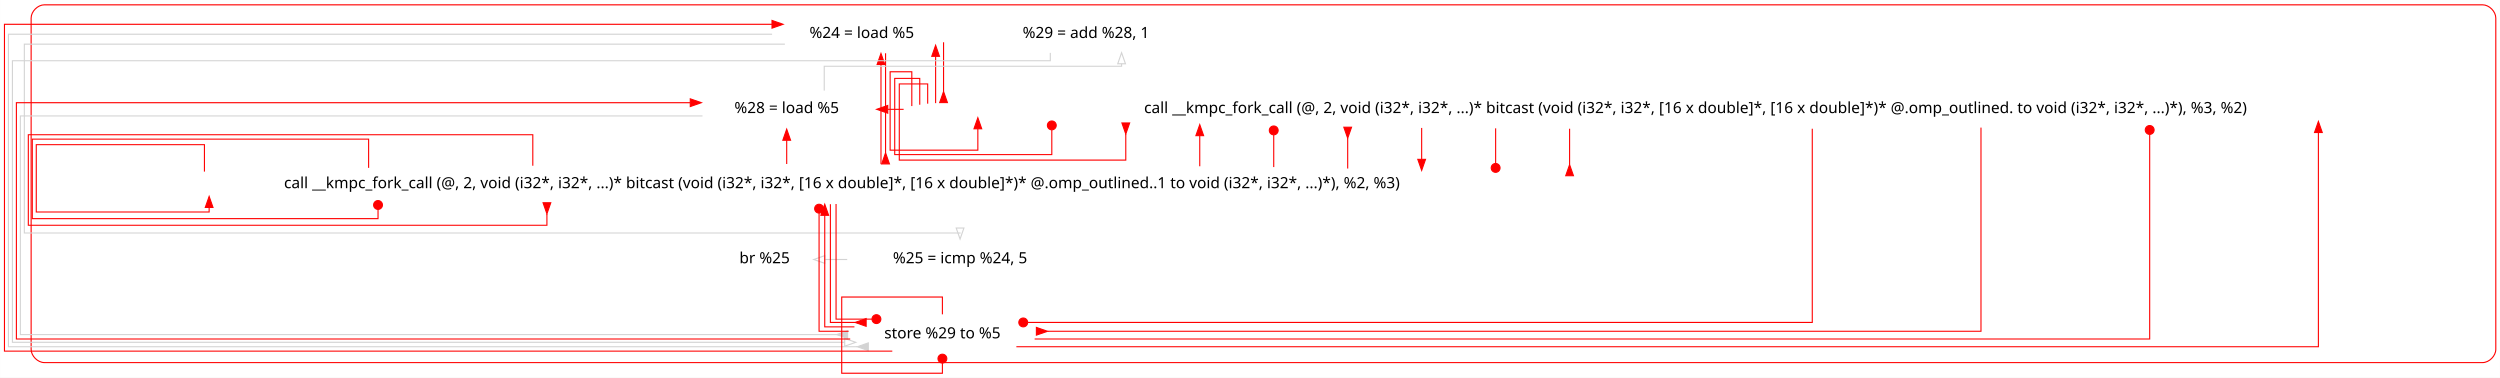
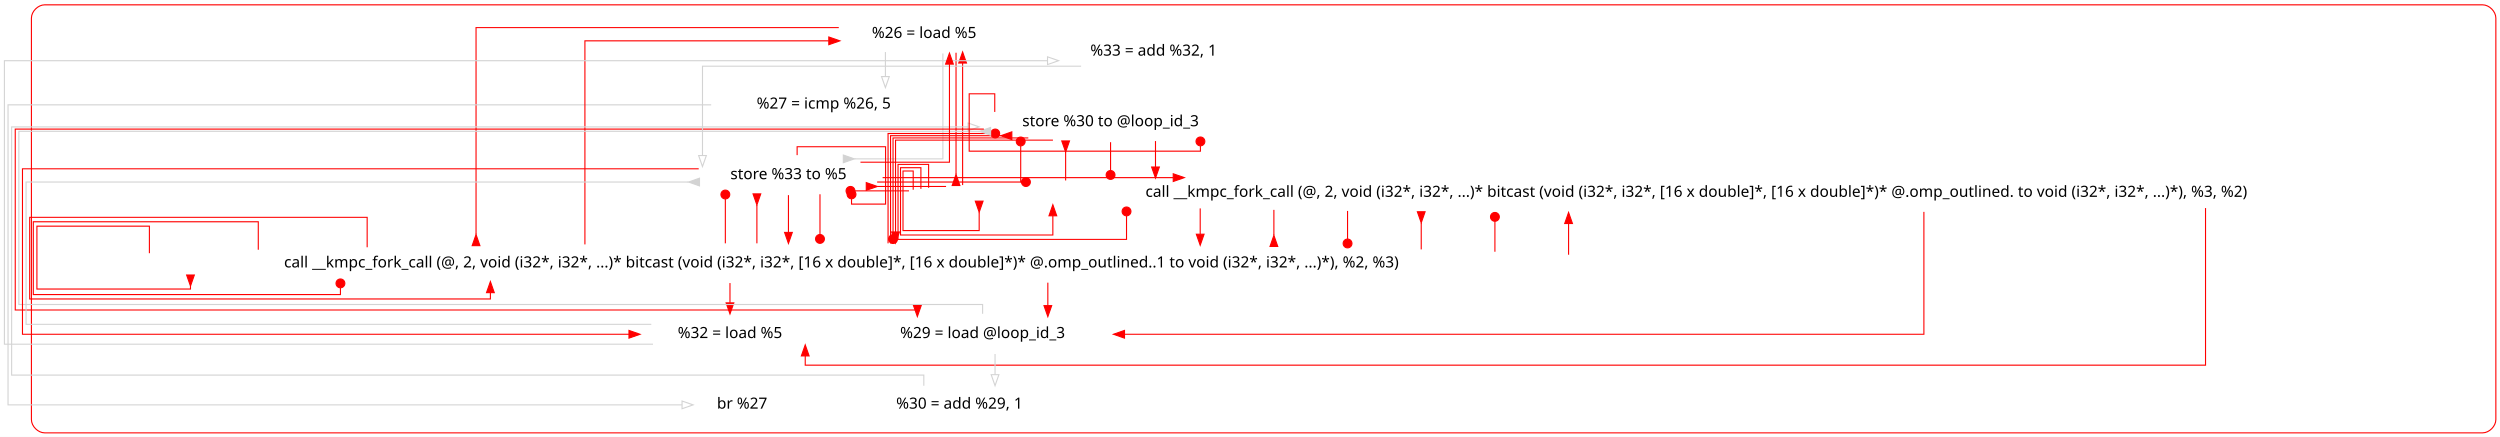
- <svg xmlns="http://www.w3.org/2000/svg" width="2264pt" height="342pt" viewBox="0.00 0.00 2263.91 342.00">
-   <g id="graph0" class="graph" transform="scale(1 1) rotate(0) translate(27.91 328)">
-     <polygon fill="white" stroke="transparent" points="-27.91,14 -27.91,-328 2236,-328 2236,14 -27.91,14" />
+ <svg xmlns="http://www.w3.org/2000/svg" width="2266pt" height="396pt" viewBox="0.00 0.00 2266.24 396.00">
+   <g id="graph0" class="graph" transform="scale(1 1) rotate(0) translate(28.24 392)">
+     <polygon fill="white" stroke="transparent" points="-28.24,4 -28.24,-392 2238,-392 2238,4 -28.24,4" />
    <g id="clust1" class="cluster">
-       <path fill="white" stroke="red" d="M12.24,0.36C12.24,0.36 2220.24,0.36 2220.24,0.36 2226.24,0.36 2232.24,-5.64 2232.24,-11.64 2232.24,-11.64 2232.24,-311.64 2232.24,-311.64 2232.24,-317.64 2226.24,-323.64 2220.24,-323.64 2220.24,-323.64 12.24,-323.64 12.24,-323.64 6.24,-323.64 0.24,-317.64 0.24,-311.64 0.24,-311.64 0.24,-11.64 0.24,-11.64 0.24,-5.64 6.24,0.36 12.24,0.36" />
+       <path fill="white" stroke="red" d="M12.24,0.36C12.24,0.36 2222.24,0.36 2222.24,0.36 2228.24,0.36 2234.24,-5.64 2234.24,-11.64 2234.24,-11.64 2234.24,-375.64 2234.24,-375.64 2234.24,-381.64 2228.24,-387.64 2222.24,-387.64 2222.24,-387.64 12.24,-387.64 12.24,-387.64 6.24,-387.64 0.24,-381.64 0.24,-375.64 0.24,-375.64 0.24,-11.64 0.24,-11.64 0.24,-5.64 6.24,0.36 12.24,0.36" />
    </g>
    <g id="node1" class="node">
-       <ellipse fill="none" stroke="transparent" cx="752.48" cy="-297.28" rx="81.49" ry="18" />
-       <text text-anchor="middle" x="752.48" y="-293.58" font-family="Verdana" font-size="14.00">%24 = load %5</text>
+       <ellipse fill="none" stroke="transparent" cx="809.48" cy="-361.28" rx="81.49" ry="18" />
+       <text text-anchor="middle" x="809.48" y="-357.58" font-family="Verdana" font-size="14.00">%26 = load %5</text>
    </g>
    <g id="node2" class="node">
-       <ellipse fill="none" stroke="transparent" cx="841.48" cy="-93.28" rx="102.08" ry="18" />
-       <text text-anchor="middle" x="841.48" y="-89.58" font-family="Verdana" font-size="14.00">%25 = icmp %24, 5</text>
+       <ellipse fill="none" stroke="transparent" cx="718.48" cy="-297.28" rx="102.08" ry="18" />
+       <text text-anchor="middle" x="718.48" y="-293.58" font-family="Verdana" font-size="14.00">%27 = icmp %26, 5</text>
+     </g>
+     <g id="edge36" class="edge">
+       <path fill="none" stroke="lightgrey" d="M774.38,-344.8C774.38,-344.8 774.38,-322.61 774.38,-322.61" />
+       <polygon fill="none" stroke="lightgrey" points="777.88,-322.61 774.38,-312.61 770.88,-322.61 777.88,-322.61" />
+     </g>
+     <g id="node4" class="node">
+       <ellipse fill="none" stroke="transparent" cx="1509.48" cy="-217.28" rx="716.77" ry="18" />
+       <text text-anchor="middle" x="1509.48" y="-213.58" font-family="Verdana" font-size="14.00">call __kmpc_fork_call (@, 2, void (i32*, i32*, ...)* bitcast (void (i32*, i32*, [16 x double]*, [16 x double]*)* @.omp_outlined. to void (i32*, i32*, ...)*), %3, %2)</text>
+     </g>
+     <g id="edge35" class="edge">
+       <path fill="none" stroke="red" d="M838.4,-344.2C838.4,-344.2 838.4,-233.83 838.4,-233.83" />
+       <polygon fill="red" stroke="red" points="841.9,-223.83 838.4,-233.83 834.9,-223.83 841.9,-223.83" />
+     </g>
+     <g id="node5" class="node">
+       <ellipse fill="none" stroke="transparent" cx="734.48" cy="-153.28" rx="725.97" ry="18" />
+       <text text-anchor="middle" x="734.48" y="-149.58" font-family="Verdana" font-size="14.00">call __kmpc_fork_call (@, 2, void (i32*, i32*, ...)* bitcast (void (i32*, i32*, [16 x double]*, [16 x double]*)* @.omp_outlined..1 to void (i32*, i32*, ...)*), %2, %3)</text>
+     </g>
+     <g id="edge34" class="edge">
+       <path fill="none" stroke="red" d="M732.12,-367C614.27,-367 403.29,-367 403.29,-367 403.29,-367 403.29,-179.35 403.29,-179.35" />
+       <polygon fill="red" stroke="red" points="406.79,-169.35 403.29,-179.35 399.79,-169.35 406.79,-169.35" />
+     </g>
+     <g id="node11" class="node">
+       <ellipse fill="none" stroke="transparent" cx="686.48" cy="-233.28" rx="85.59" ry="18" />
+       <text text-anchor="middle" x="686.48" y="-229.58" font-family="Verdana" font-size="14.00">store %33 to %5</text>
+     </g>
+     <g id="edge33" class="edge">
+       <path fill="none" stroke="lightgrey" d="M826.48,-343.58C826.48,-311.72 826.48,-248 826.48,-248 826.48,-248 746.23,-248 746.23,-248" />
+       <polygon fill="lightgrey" stroke="lightgrey" points="736.23,-244.5 746.23,-248 736.23,-251.5 736.23,-244.5" />
+     </g>
+     <g id="node3" class="node">
+       <ellipse fill="none" stroke="transparent" cx="644.48" cy="-25.28" rx="44.39" ry="18" />
+       <text text-anchor="middle" x="644.48" y="-21.58" font-family="Verdana" font-size="14.00">br %27</text>
+     </g>
+     <g id="edge37" class="edge">
+       <path fill="none" stroke="lightgrey" d="M616.44,-297C413.59,-297 -20.96,-297 -20.96,-297 -20.96,-297 -20.96,-25 -20.96,-25 -20.96,-25 590.04,-25 590.04,-25" />
+       <polygon fill="none" stroke="lightgrey" points="590.04,-28.5 600.04,-25 590.04,-21.5 590.04,-28.5" />
    </g>
    <g id="edge4" class="edge">
-       <path fill="none" stroke="lightgrey" d="M682.83,-288C495.35,-288 -5.91,-288 -5.91,-288 -5.91,-288 -5.91,-117 -5.91,-117 -5.91,-117 841.48,-117 841.48,-117 841.48,-117 841.48,-116.45 841.48,-116.45" />
-       <polygon fill="none" stroke="lightgrey" points="844.98,-121.5 841.48,-111.5 837.98,-121.5 844.98,-121.5" />
-     </g>
-     <g id="node4" class="node">
-       <ellipse fill="none" stroke="transparent" cx="1507.48" cy="-229.28" rx="716.77" ry="18" />
-       <text text-anchor="middle" x="1507.48" y="-225.58" font-family="Verdana" font-size="14.00">call __kmpc_fork_call (@, 2, void (i32*, i32*, ...)* bitcast (void (i32*, i32*, [16 x double]*, [16 x double]*)* @.omp_outlined. to void (i32*, i32*, ...)*), %3, %2)</text>
+       <path fill="none" stroke="red" d="M844.36,-224.23C844.36,-224.23 844.36,-334.89 844.36,-334.89" />
+       <polygon fill="red" stroke="red" points="840.86,-334.89 844.36,-344.89 847.86,-334.89 840.86,-334.89" />
+     </g>
+     <g id="edge1" class="edge">
+       <path fill="none" stroke="red" d="M813.54,-221.76C813.54,-229.13 813.54,-243 813.54,-243 813.54,-243 785.82,-243 785.82,-243 785.82,-243 785.82,-175 785.82,-175 785.82,-175 992.95,-175 992.95,-175 992.95,-175 992.95,-196.37 992.95,-196.37" />
+       <ellipse fill="red" stroke="red" cx="992.95" cy="-200.37" rx="4" ry="4" />
+     </g>
+     <g id="edge2" class="edge">
+       <path fill="none" stroke="red" d="M806.55,-220.83C806.55,-227.22 806.55,-240 806.55,-240 806.55,-240 788.07,-240 788.07,-240 788.07,-240 788.07,-179 788.07,-179 788.07,-179 926.16,-179 926.16,-179 926.16,-179 926.16,-196.41 926.16,-196.41" />
+       <polygon fill="red" stroke="red" points="922.66,-196.41 926.16,-206.41 929.66,-196.41 922.66,-196.41" />
+     </g>
+     <g id="edge26" class="edge">
+       <path fill="none" stroke="red" d="M799.57,-220.02C799.57,-225.44 799.57,-237 799.57,-237 799.57,-237 790.33,-237 790.33,-237 790.33,-237 790.33,-183 790.33,-183 790.33,-183 859.38,-183 859.38,-183 859.38,-183 859.38,-199.67 859.38,-199.67" />
+       <polygon fill="red" stroke="red" points="855.88,-209.67 859.38,-199.67 862.88,-209.67 855.88,-209.67" />
    </g>
    <g id="edge3" class="edge">
-       <path fill="none" stroke="red" d="M826.53,-289.74C826.53,-289.74 826.53,-245.08 826.53,-245.08" />
-       <polygon fill="red" stroke="red" points="830.03,-235.08 826.53,-245.08 823.03,-235.08 830.03,-235.08" />
-     </g>
-     <g id="node5" class="node">
-       <ellipse fill="none" stroke="transparent" cx="734.48" cy="-161.28" rx="725.97" ry="18" />
-       <text text-anchor="middle" x="734.48" y="-157.58" font-family="Verdana" font-size="14.00">call __kmpc_fork_call (@, 2, void (i32*, i32*, ...)* bitcast (void (i32*, i32*, [16 x double]*, [16 x double]*)* @.omp_outlined..1 to void (i32*, i32*, ...)*), %2, %3)</text>
-     </g>
-     <g id="edge2" class="edge">
-       <path fill="none" stroke="red" d="M774.01,-279.78C774.01,-279.78 774.01,-189.58 774.01,-189.58" />
-       <polygon fill="red" stroke="red" points="777.51,-179.58 774.01,-189.58 770.51,-179.58 777.51,-179.58" />
+       <path fill="none" stroke="red" d="M1059.74,-203.08C1059.74,-203.08 1059.74,-179.71 1059.74,-179.71" />
+       <polygon fill="red" stroke="red" points="1063.24,-179.71 1059.74,-169.71 1056.24,-179.71 1063.24,-179.71" />
+     </g>
+     <g id="edge24" class="edge">
+       <path fill="none" stroke="red" d="M1126.53,-201.79C1126.53,-201.79 1126.53,-178.63 1126.53,-178.63" />
+       <polygon fill="red" stroke="red" points="1130.03,-168.63 1126.53,-178.63 1123.03,-168.63 1130.03,-168.63" />
+     </g>
+     <g id="edge25" class="edge">
+       <path fill="none" stroke="red" d="M1193.31,-200.8C1193.31,-200.8 1193.31,-175.32 1193.31,-175.32" />
+       <ellipse fill="red" stroke="red" cx="1193.31" cy="-171.32" rx="4" ry="4" />
+     </g>
+     <g id="node6" class="node">
+       <ellipse fill="none" stroke="transparent" cx="862.48" cy="-89.28" rx="118.08" ry="18" />
+       <text text-anchor="middle" x="862.48" y="-85.58" font-family="Verdana" font-size="14.00">%29 = load @loop_id_3</text>
+     </g>
+     <g id="edge32" class="edge">
+       <path fill="none" stroke="red" d="M1715.76,-199.98C1715.76,-164.97 1715.76,-89 1715.76,-89 1715.76,-89 991.12,-89 991.12,-89" />
+       <polygon fill="red" stroke="red" points="991.12,-85.5 981.12,-89 991.12,-92.5 991.12,-85.5" />
    </g>
    <g id="node8" class="node">
-       <ellipse fill="none" stroke="transparent" cx="825.48" cy="-25.28" rx="85.59" ry="18" />
-       <text text-anchor="middle" x="825.48" y="-21.58" font-family="Verdana" font-size="14.00">store %29 to %5</text>
-     </g>
-     <g id="edge1" class="edge">
-       <path fill="none" stroke="lightgrey" d="M671.24,-297C472.83,-297 -20.31,-297 -20.31,-297 -20.31,-297 -20.31,-14 -20.31,-14 -20.31,-14 748.4,-14 748.4,-14" />
-       <polygon fill="lightgrey" stroke="lightgrey" points="758.4,-17.5 748.4,-14 758.4,-10.5 758.4,-17.5" />
-     </g>
-     <g id="node3" class="node">
-       <ellipse fill="none" stroke="transparent" cx="664.48" cy="-93.28" rx="44.39" ry="18" />
-       <text text-anchor="middle" x="664.48" y="-89.58" font-family="Verdana" font-size="14.00">br %25</text>
+       <ellipse fill="none" stroke="transparent" cx="978.48" cy="-281.28" rx="122.38" ry="18" />
+       <text text-anchor="middle" x="978.48" y="-277.58" font-family="Verdana" font-size="14.00">store %30 to @loop_id_3</text>
+     </g>
+     <g id="edge30" class="edge">
+       <path fill="none" stroke="red" d="M897.02,-226.73C897.02,-226.73 897.02,-259.78 897.02,-259.78" />
+       <ellipse fill="red" stroke="red" cx="897.02" cy="-263.78" rx="4" ry="4" />
+     </g>
+     <g id="edge31" class="edge">
+       <path fill="none" stroke="red" d="M937.75,-228.43C937.75,-228.43 937.75,-254.25 937.75,-254.25" />
+       <polygon fill="red" stroke="red" points="934.25,-264.25 937.75,-254.25 941.25,-264.25 934.25,-264.25" />
+     </g>
+     <g id="node9" class="node">
+       <ellipse fill="none" stroke="transparent" cx="633.48" cy="-89.28" rx="81.49" ry="18" />
+       <text text-anchor="middle" x="633.48" y="-85.58" font-family="Verdana" font-size="14.00">%32 = load %5</text>
+     </g>
+     <g id="edge29" class="edge">
+       <path fill="none" stroke="red" d="M1971.06,-203.41C1971.06,-165.16 1971.06,-61 1971.06,-61 1971.06,-61 701.7,-61 701.7,-61 701.7,-61 701.7,-69.39 701.7,-69.39" />
+       <polygon fill="red" stroke="red" points="698.2,-69.39 701.7,-79.39 705.2,-69.39 698.2,-69.39" />
+     </g>
+     <g id="edge27" class="edge">
+       <path fill="none" stroke="red" d="M795.76,-219C795.76,-219 746.72,-219 746.72,-219" />
+       <ellipse fill="red" stroke="red" cx="742.72" cy="-219" rx="4" ry="4" />
+     </g>
+     <g id="edge28" class="edge">
+       <path fill="none" stroke="red" d="M829.36,-223C829.36,-223 767.03,-223 767.03,-223" />
+       <polygon fill="red" stroke="red" points="757.03,-219.5 767.03,-223 757.03,-226.5 757.03,-219.5" />
+     </g>
+     <g id="edge17" class="edge">
+       <path fill="none" stroke="red" d="M501.98,-170.48C501.98,-219.26 501.98,-355 501.98,-355 501.98,-355 723.07,-355 723.07,-355" />
+       <polygon fill="red" stroke="red" points="723.07,-358.5 733.07,-355 723.07,-351.5 723.07,-358.5" />
+     </g>
+     <g id="edge13" class="edge">
+       <path fill="none" stroke="red" d="M1260.1,-165.93C1260.1,-165.93 1260.1,-190.06 1260.1,-190.06" />
+       <polygon fill="red" stroke="red" points="1256.6,-200.06 1260.1,-190.06 1263.6,-200.06 1256.6,-200.06" />
+     </g>
+     <g id="edge14" class="edge">
+       <path fill="none" stroke="red" d="M1326.89,-163.85C1326.89,-163.85 1326.89,-191.43 1326.89,-191.43" />
+       <ellipse fill="red" stroke="red" cx="1326.89" cy="-195.43" rx="4" ry="4" />
+     </g>
+     <g id="edge15" class="edge">
+       <path fill="none" stroke="red" d="M1393.67,-161.13C1393.67,-161.13 1393.67,-189.43 1393.67,-189.43" />
+       <polygon fill="red" stroke="red" points="1390.17,-189.43 1393.67,-199.43 1397.17,-189.43 1390.17,-189.43" />
+     </g>
+     <g id="edge11" class="edge">
+       <path fill="none" stroke="red" d="M107.19,-162.5C107.19,-172.48 107.19,-187 107.19,-187 107.19,-187 5.22,-187 5.22,-187 5.22,-187 5.22,-130 5.22,-130 5.22,-130 144.43,-130 144.43,-130 144.43,-130 144.43,-132.73 144.43,-132.73" />
+       <polygon fill="red" stroke="red" points="140.93,-142.73 144.43,-132.73 147.93,-142.73 140.93,-142.73" />
+     </g>
+     <g id="edge12" class="edge">
+       <path fill="none" stroke="red" d="M205.89,-165.63C205.89,-176.63 205.89,-191 205.89,-191 205.89,-191 1.95,-191 1.95,-191 1.95,-191 1.95,-125 1.95,-125 1.95,-125 280.36,-125 280.36,-125 280.36,-125 280.36,-131.14 280.36,-131.14" />
+       <ellipse fill="red" stroke="red" cx="280.36" cy="-135.14" rx="4" ry="4" />
+     </g>
+     <g id="edge16" class="edge">
+       <path fill="none" stroke="red" d="M304.59,-167.87C304.59,-179.9 304.59,-195 304.59,-195 304.59,-195 -1.33,-195 -1.33,-195 -1.33,-195 -1.33,-121 -1.33,-121 -1.33,-121 416.3,-121 416.3,-121 416.3,-121 416.3,-126.76 416.3,-126.76" />
+       <polygon fill="red" stroke="red" points="412.8,-126.76 416.3,-136.76 419.8,-126.76 412.8,-126.76" />
+     </g>
+     <g id="edge10" class="edge">
+       <path fill="none" stroke="red" d="M921.62,-135.79C921.62,-135.79 921.62,-115 921.62,-115" />
+       <polygon fill="red" stroke="red" points="925.12,-115 921.62,-105 918.12,-115 925.12,-115" />
+     </g>
+     <g id="edge8" class="edge">
+       <path fill="none" stroke="red" d="M776.78,-171.42C776.78,-204.44 776.78,-271 776.78,-271 776.78,-271 869.93,-271 869.93,-271" />
+       <ellipse fill="red" stroke="red" cx="873.93" cy="-271" rx="4" ry="4" />
+     </g>
+     <g id="edge9" class="edge">
+       <path fill="none" stroke="red" d="M779.04,-171.36C779.04,-203.91 779.04,-269 779.04,-269 779.04,-269 878.97,-269 878.97,-269" />
+       <polygon fill="red" stroke="red" points="888.97,-272.5 878.97,-269 888.97,-265.5 888.97,-272.5" />
+     </g>
+     <g id="edge7" class="edge">
+       <path fill="none" stroke="red" d="M633.48,-135.45C633.48,-135.45 633.48,-117.46 633.48,-117.46" />
+       <polygon fill="red" stroke="red" points="636.98,-117.46 633.48,-107.46 629.98,-117.46 636.98,-117.46" />
    </g>
    <g id="edge5" class="edge">
-       <path fill="none" stroke="lightgrey" d="M739.28,-93C739.28,-93 718.98,-93 718.98,-93" />
-       <polygon fill="none" stroke="lightgrey" points="718.98,-89.5 708.98,-93 718.98,-96.5 718.98,-89.5" />
-     </g>
-     <g id="edge15" class="edge">
-       <path fill="none" stroke="red" d="M819.34,-234.62C819.34,-234.62 819.34,-276.97 819.34,-276.97" />
-       <polygon fill="red" stroke="red" points="815.84,-276.97 819.34,-286.97 822.84,-276.97 815.84,-276.97" />
-     </g>
-     <g id="edge11" class="edge">
-       <path fill="none" stroke="red" d="M812.15,-234.1C812.15,-240.77 812.15,-252 812.15,-252 812.15,-252 786.44,-252 786.44,-252 786.44,-252 786.44,-183 786.44,-183 786.44,-183 991.55,-183 991.55,-183 991.55,-183 991.55,-206.64 991.55,-206.64" />
-       <polygon fill="red" stroke="red" points="988.05,-216.64 991.55,-206.64 995.05,-216.64 988.05,-216.64" />
-     </g>
-     <g id="edge12" class="edge">
-       <path fill="none" stroke="red" d="M804.97,-233.14C804.97,-240.75 804.97,-257 804.97,-257 804.97,-257 782.3,-257 782.3,-257 782.3,-257 782.3,-188 782.3,-188 782.3,-188 924.56,-188 924.56,-188 924.56,-188 924.56,-210.44 924.56,-210.44" />
-       <ellipse fill="red" stroke="red" cx="924.56" cy="-214.44" rx="4" ry="4" />
-     </g>
-     <g id="edge13" class="edge">
-       <path fill="none" stroke="red" d="M797.78,-231.93C797.78,-239.88 797.78,-263 797.78,-263 797.78,-263 778.15,-263 778.15,-263 778.15,-263 778.15,-192 778.15,-192 778.15,-192 857.58,-192 857.58,-192 857.58,-192 857.58,-211.38 857.58,-211.38" />
-       <polygon fill="red" stroke="red" points="854.08,-211.38 857.58,-221.38 861.08,-211.38 854.08,-211.38" />
-     </g>
-     <g id="edge9" class="edge">
-       <path fill="none" stroke="red" d="M1393.47,-211.42C1393.47,-211.42 1393.47,-178.85 1393.47,-178.85" />
-       <polygon fill="red" stroke="red" points="1396.97,-168.85 1393.47,-178.85 1389.97,-168.85 1396.97,-168.85" />
-     </g>
-     <g id="edge10" class="edge">
-       <path fill="none" stroke="red" d="M1326.49,-211.77C1326.49,-211.77 1326.49,-179.94 1326.49,-179.94" />
-       <ellipse fill="red" stroke="red" cx="1326.49" cy="-175.94" rx="4" ry="4" />
-     </g>
-     <g id="edge14" class="edge">
-       <path fill="none" stroke="red" d="M1259.5,-212.12C1259.5,-212.12 1259.5,-183.71 1259.5,-183.71" />
-       <polygon fill="red" stroke="red" points="1263,-183.71 1259.5,-173.71 1256,-183.71 1263,-183.71" />
-     </g>
-     <g id="node6" class="node">
-       <ellipse fill="none" stroke="transparent" cx="684.48" cy="-229.28" rx="81.49" ry="18" />
-       <text text-anchor="middle" x="684.48" y="-225.58" font-family="Verdana" font-size="14.00">%28 = load %5</text>
-     </g>
-     <g id="edge8" class="edge">
-       <path fill="none" stroke="red" d="M790.38,-229C790.38,-229 775.98,-229 775.98,-229" />
-       <polygon fill="red" stroke="red" points="775.98,-225.5 765.98,-229 775.98,-232.5 775.98,-225.5" />
+       <path fill="none" stroke="red" d="M629.28,-171.44C629.28,-171.44 629.28,-211.69 629.28,-211.69" />
+       <ellipse fill="red" stroke="red" cx="629.28" cy="-215.69" rx="4" ry="4" />
    </g>
    <g id="edge6" class="edge">
-       <path fill="none" stroke="red" d="M1613.24,-211.44C1613.24,-163.6 1613.24,-36 1613.24,-36 1613.24,-36 902.69,-36 902.69,-36" />
-       <ellipse fill="red" stroke="red" cx="898.69" cy="-36" rx="4" ry="4" />
-     </g>
-     <g id="edge7" class="edge">
-       <path fill="none" stroke="red" d="M1766.02,-212.47C1766.02,-164.09 1766.02,-28 1766.02,-28 1766.02,-28 920.6,-28 920.6,-28" />
-       <polygon fill="red" stroke="red" points="910.6,-24.5 920.6,-28 910.6,-31.5 910.6,-24.5" />
-     </g>
-     <g id="edge25" class="edge">
-       <path fill="none" stroke="red" d="M769.86,-179.34C769.86,-179.34 769.86,-269.58 769.86,-269.58" />
-       <polygon fill="red" stroke="red" points="766.36,-269.58 769.86,-279.58 773.36,-269.58 766.36,-269.58" />
+       <path fill="none" stroke="red" d="M657.88,-171.44C657.88,-171.44 657.88,-206.29 657.88,-206.29" />
+       <polygon fill="red" stroke="red" points="654.38,-216.29 657.88,-206.29 661.38,-216.29 654.38,-216.29" />
+     </g>
+     <g id="node7" class="node">
+       <ellipse fill="none" stroke="transparent" cx="841.48" cy="-25.28" rx="96.68" ry="18" />
+       <text text-anchor="middle" x="841.48" y="-21.58" font-family="Verdana" font-size="14.00">%30 = add %29, 1</text>
+     </g>
+     <g id="edge19" class="edge">
+       <path fill="none" stroke="lightgrey" d="M873.76,-71.11C873.76,-71.11 873.76,-52.4 873.76,-52.4" />
+       <polygon fill="none" stroke="lightgrey" points="877.26,-52.4 873.76,-42.4 870.26,-52.4 877.26,-52.4" />
+     </g>
+     <g id="edge18" class="edge">
+       <path fill="none" stroke="lightgrey" d="M862.48,-107.55C862.48,-112.24 862.48,-116 862.48,-116 862.48,-116 -11.15,-116 -11.15,-116 -11.15,-116 -11.15,-273 -11.15,-273 -11.15,-273 859.74,-273 859.74,-273" />
+       <polygon fill="lightgrey" stroke="lightgrey" points="869.74,-276.5 859.74,-273 869.74,-269.5 869.74,-276.5" />
+     </g>
+     <g id="edge20" class="edge">
+       <path fill="none" stroke="lightgrey" d="M809.2,-42.35C809.2,-47.59 809.2,-52 809.2,-52 809.2,-52 -17.69,-52 -17.69,-52 -17.69,-52 -17.69,-277 -17.69,-277 -17.69,-277 849.3,-277 849.3,-277" />
+       <polygon fill="none" stroke="lightgrey" points="849.3,-280.5 859.3,-277 849.3,-273.5 849.3,-280.5" />
+     </g>
+     <g id="edge38" class="edge">
+       <path fill="none" stroke="red" d="M978.48,-263.11C978.48,-263.11 978.48,-237.42 978.48,-237.42" />
+       <ellipse fill="red" stroke="red" cx="978.48" cy="-233.42" rx="4" ry="4" />
+     </g>
+     <g id="edge40" class="edge">
+       <path fill="none" stroke="red" d="M1019.21,-264.13C1019.21,-264.13 1019.21,-240.62 1019.21,-240.62" />
+       <polygon fill="red" stroke="red" points="1022.71,-240.62 1019.21,-230.62 1015.71,-240.62 1022.71,-240.62" />
+     </g>
+     <g id="edge22" class="edge">
+       <path fill="none" stroke="red" d="M903.93,-267C848.1,-267 781.3,-267 781.3,-267 781.3,-267 781.3,-179.3 781.3,-179.3" />
+       <ellipse fill="red" stroke="red" cx="781.3" cy="-175.3" rx="4" ry="4" />
+     </g>
+     <g id="edge23" class="edge">
+       <path fill="none" stroke="red" d="M926.24,-265C868.5,-265 783.56,-265 783.56,-265 783.56,-265 783.56,-181.73 783.56,-181.73" />
+       <polygon fill="red" stroke="red" points="787.06,-181.73 783.56,-171.73 780.06,-181.73 787.06,-181.73" />
+     </g>
+     <g id="edge39" class="edge">
+       <path fill="none" stroke="red" d="M863.61,-275C602.25,-275 -14.42,-275 -14.42,-275 -14.42,-275 -14.42,-111 -14.42,-111 -14.42,-111 803.33,-111 803.33,-111 803.33,-111 803.33,-110.41 803.33,-110.41" />
+       <polygon fill="red" stroke="red" points="806.83,-115.07 803.33,-105.07 799.83,-115.07 806.83,-115.07" />
    </g>
    <g id="edge21" class="edge">
-       <path fill="none" stroke="red" d="M1192.51,-175.37C1192.51,-175.37 1192.51,-202.82 1192.51,-202.82" />
-       <polygon fill="red" stroke="red" points="1189.01,-212.82 1192.51,-202.82 1196.01,-212.82 1189.01,-212.82" />
-     </g>
-     <g id="edge22" class="edge">
-       <path fill="none" stroke="red" d="M1125.53,-176.71C1125.53,-176.71 1125.53,-205.91 1125.53,-205.91" />
-       <ellipse fill="red" stroke="red" cx="1125.53" cy="-209.91" rx="4" ry="4" />
-     </g>
-     <g id="edge23" class="edge">
-       <path fill="none" stroke="red" d="M1058.54,-177.4C1058.54,-177.4 1058.54,-205.13 1058.54,-205.13" />
-       <polygon fill="red" stroke="red" points="1055.04,-205.13 1058.54,-215.13 1062.04,-205.13 1055.04,-205.13" />
-     </g>
-     <g id="edge19" class="edge">
-       <path fill="none" stroke="red" d="M454.55,-177.93C454.55,-190.65 454.55,-206 454.55,-206 454.55,-206 -2.31,-206 -2.31,-206 -2.31,-206 -2.31,-124 -2.31,-124 -2.31,-124 467.33,-124 467.33,-124 467.33,-124 467.33,-134.39 467.33,-134.39" />
-       <polygon fill="red" stroke="red" points="463.83,-144.39 467.33,-134.39 470.83,-144.39 463.83,-144.39" />
-     </g>
-     <g id="edge20" class="edge">
-       <path fill="none" stroke="red" d="M305.86,-175.98C305.86,-187.65 305.86,-202 305.86,-202 305.86,-202 1.29,-202 1.29,-202 1.29,-202 1.29,-130 1.29,-130 1.29,-130 314.39,-130 314.39,-130 314.39,-130 314.39,-138.37 314.39,-138.37" />
-       <ellipse fill="red" stroke="red" cx="314.39" cy="-142.37" rx="4" ry="4" />
-     </g>
-     <g id="edge24" class="edge">
-       <path fill="none" stroke="red" d="M157.18,-172.58C157.18,-183.05 157.18,-197 157.18,-197 157.18,-197 4.89,-197 4.89,-197 4.89,-197 4.89,-136 4.89,-136 4.89,-136 161.44,-136 161.44,-136 161.44,-136 161.44,-140.12 161.44,-140.12" />
-       <polygon fill="red" stroke="red" points="157.94,-140.12 161.44,-150.12 164.94,-140.12 157.94,-140.12" />
-     </g>
-     <g id="edge18" class="edge">
-       <path fill="none" stroke="red" d="M684.48,-179.5C684.48,-179.5 684.48,-201.01 684.48,-201.01" />
-       <polygon fill="red" stroke="red" points="680.98,-201.01 684.48,-211.01 687.98,-201.01 680.98,-201.01" />
-     </g>
-     <g id="edge16" class="edge">
-       <path fill="none" stroke="red" d="M729.18,-143.24C729.18,-109.22 729.18,-39 729.18,-39 729.18,-39 761.74,-39 761.74,-39" />
-       <ellipse fill="red" stroke="red" cx="765.74" cy="-39" rx="4" ry="4" />
-     </g>
-     <g id="edge17" class="edge">
-       <path fill="none" stroke="red" d="M724.05,-143.06C724.05,-108.32 724.05,-36 724.05,-36 724.05,-36 746.42,-36 746.42,-36" />
-       <polygon fill="red" stroke="red" points="756.42,-39.5 746.42,-36 756.42,-32.5 756.42,-39.5" />
-     </g>
-     <g id="node7" class="node">
-       <ellipse fill="none" stroke="transparent" cx="955.48" cy="-297.28" rx="96.68" ry="18" />
-       <text text-anchor="middle" x="955.48" y="-293.58" font-family="Verdana" font-size="14.00">%29 = add %28, 1</text>
-     </g>
-     <g id="edge27" class="edge">
-       <path fill="none" stroke="lightgrey" d="M718.48,-245.93C718.48,-256.42 718.48,-268 718.48,-268 718.48,-268 987.76,-268 987.76,-268 987.76,-268 987.76,-270.25 987.76,-270.25" />
-       <polygon fill="none" stroke="lightgrey" points="984.26,-270.25 987.76,-280.25 991.26,-270.25 984.26,-270.25" />
-     </g>
-     <g id="edge26" class="edge">
-       <path fill="none" stroke="lightgrey" d="M608.22,-223C427.94,-223 -9.51,-223 -9.51,-223 -9.51,-223 -9.51,-25 -9.51,-25 -9.51,-25 729.65,-25 729.65,-25" />
-       <polygon fill="lightgrey" stroke="lightgrey" points="739.65,-28.5 729.65,-25 739.65,-21.5 739.65,-28.5" />
-     </g>
-     <g id="edge28" class="edge">
-       <path fill="none" stroke="lightgrey" d="M923.2,-280.15C923.2,-276.14 923.2,-273 923.2,-273 923.2,-273 -16.71,-273 -16.71,-273 -16.71,-273 -16.71,-18 -16.71,-18 -16.71,-18 737,-18 737,-18" />
-       <polygon fill="none" stroke="lightgrey" points="737,-21.5 747,-18 737,-14.5 737,-21.5" />
-     </g>
-     <g id="edge35" class="edge">
-       <path fill="none" stroke="red" d="M780.11,-10C604.1,-10 -23.91,-10 -23.91,-10 -23.91,-10 -23.91,-306 -23.91,-306 -23.91,-306 671.17,-306 671.17,-306" />
-       <polygon fill="red" stroke="red" points="671.17,-309.5 681.17,-306 671.17,-302.5 671.17,-309.5" />
-     </g>
-     <g id="edge32" class="edge">
-       <path fill="none" stroke="red" d="M909,-21C1164.58,-21 1918.8,-21 1918.8,-21 1918.8,-21 1918.8,-206.3 1918.8,-206.3" />
-       <ellipse fill="red" stroke="red" cx="1918.8" cy="-210.3" rx="4" ry="4" />
-     </g>
-     <g id="edge33" class="edge">
-       <path fill="none" stroke="red" d="M892.47,-14C1151.3,-14 2071.58,-14 2071.58,-14 2071.58,-14 2071.58,-208.01 2071.58,-208.01" />
-       <polygon fill="red" stroke="red" points="2068.08,-208.01 2071.58,-218.01 2075.08,-208.01 2068.08,-208.01" />
-     </g>
-     <g id="edge31" class="edge">
-       <path fill="none" stroke="red" d="M745.81,-32C730.4,-32 718.93,-32 718.93,-32 718.93,-32 718.93,-133.03 718.93,-133.03" />
-       <polygon fill="red" stroke="red" points="715.43,-133.03 718.93,-143.03 722.43,-133.03 715.43,-133.03" />
-     </g>
-     <g id="edge34" class="edge">
-       <path fill="none" stroke="red" d="M740.55,-28C725.12,-28 713.8,-28 713.8,-28 713.8,-28 713.8,-135.03 713.8,-135.03" />
-       <ellipse fill="red" stroke="red" cx="713.8" cy="-139.03" rx="4" ry="4" />
-     </g>
-     <g id="edge30" class="edge">
-       <path fill="none" stroke="red" d="M742,-21C529.89,-21 -13.11,-21 -13.11,-21 -13.11,-21 -13.11,-235 -13.11,-235 -13.11,-235 597.16,-235 597.16,-235" />
-       <polygon fill="red" stroke="red" points="597.16,-238.5 607.16,-235 597.16,-231.5 597.16,-238.5" />
-     </g>
-     <g id="edge29" class="edge">
-       <path fill="none" stroke="red" d="M825.48,-43.33C825.48,-51.34 825.48,-59 825.48,-59 825.48,-59 734.31,-59 734.31,-59 734.31,-59 734.31,10 734.31,10 734.31,10 825.48,10 825.48,10 825.48,10 825.48,0.77 825.48,0.77" />
-       <ellipse fill="red" stroke="red" cx="825.48" cy="-3.23" rx="4" ry="4" />
+       <path fill="none" stroke="red" d="M873.5,-290.57C873.5,-297.93 873.5,-307 873.5,-307 873.5,-307 850.33,-307 850.33,-307 850.33,-307 850.33,-255 850.33,-255 850.33,-255 1059.94,-255 1059.94,-255 1059.94,-255 1059.94,-259.83 1059.94,-259.83" />
+       <ellipse fill="red" stroke="red" cx="1059.94" cy="-263.83" rx="4" ry="4" />
+     </g>
+     <g id="node10" class="node">
+       <ellipse fill="none" stroke="transparent" cx="1017.48" cy="-345.28" rx="96.68" ry="18" />
+       <text text-anchor="middle" x="1017.48" y="-341.58" font-family="Verdana" font-size="14.00">%33 = add %32, 1</text>
+     </g>
+     <g id="edge42" class="edge">
+       <path fill="none" stroke="lightgrey" d="M563.71,-80C394.44,-80 -24.24,-80 -24.24,-80 -24.24,-80 -24.24,-337 -24.24,-337 -24.24,-337 921.34,-337 921.34,-337" />
+       <polygon fill="none" stroke="lightgrey" points="921.34,-340.5 931.34,-337 921.34,-333.5 921.34,-340.5" />
+     </g>
+     <g id="edge41" class="edge">
+       <path fill="none" stroke="lightgrey" d="M562.14,-98C395.63,-98 -4.6,-98 -4.6,-98 -4.6,-98 -4.6,-227 -4.6,-227 -4.6,-227 595.85,-227 595.85,-227" />
+       <polygon fill="lightgrey" stroke="lightgrey" points="605.85,-230.5 595.85,-227 605.85,-223.5 605.85,-230.5" />
+     </g>
+     <g id="edge43" class="edge">
+       <path fill="none" stroke="lightgrey" d="M951.78,-332C836.19,-332 608.56,-332 608.56,-332 608.56,-332 608.56,-251.03 608.56,-251.03" />
+       <polygon fill="none" stroke="lightgrey" points="612.06,-251.03 608.56,-241.03 605.06,-251.03 612.06,-251.03" />
+     </g>
+     <g id="edge50" class="edge">
+       <path fill="none" stroke="red" d="M751.77,-245C790.64,-245 832.44,-245 832.44,-245 832.44,-245 832.44,-333.87 832.44,-333.87" />
+       <polygon fill="red" stroke="red" points="828.94,-333.87 832.44,-343.87 835.94,-333.87 828.94,-333.87" />
+     </g>
+     <g id="edge47" class="edge">
+       <path fill="none" stroke="red" d="M766.89,-227C766.89,-227 897.76,-227 897.76,-227" />
+       <ellipse fill="red" stroke="red" cx="901.76" cy="-227" rx="4" ry="4" />
+     </g>
+     <g id="edge48" class="edge">
+       <path fill="none" stroke="red" d="M771.84,-231C771.84,-231 1035.3,-231 1035.3,-231" />
+       <polygon fill="red" stroke="red" points="1035.3,-234.5 1045.3,-231 1035.3,-227.5 1035.3,-234.5" />
+     </g>
+     <g id="edge46" class="edge">
+       <path fill="none" stroke="red" d="M686.48,-215.13C686.48,-215.13 686.48,-181.36 686.48,-181.36" />
+       <polygon fill="red" stroke="red" points="689.98,-181.36 686.48,-171.36 682.98,-181.36 689.98,-181.36" />
+     </g>
+     <g id="edge49" class="edge">
+       <path fill="none" stroke="red" d="M715.07,-215.92C715.07,-215.92 715.07,-179.44 715.07,-179.44" />
+       <ellipse fill="red" stroke="red" cx="715.07" cy="-175.44" rx="4" ry="4" />
+     </g>
+     <g id="edge45" class="edge">
+       <path fill="none" stroke="red" d="M605.13,-239C421.77,-239 -7.87,-239 -7.87,-239 -7.87,-239 -7.87,-89 -7.87,-89 -7.87,-89 541.92,-89 541.92,-89" />
+       <polygon fill="red" stroke="red" points="541.92,-92.5 551.92,-89 541.92,-85.5 541.92,-92.5" />
+     </g>
+     <g id="edge44" class="edge">
+       <path fill="none" stroke="red" d="M694.35,-251.42C694.35,-255.68 694.35,-259 694.35,-259 694.35,-259 774.53,-259 774.53,-259 774.53,-259 774.53,-207 774.53,-207 774.53,-207 743.67,-207 743.67,-207 743.67,-207 743.67,-211.83 743.67,-211.83" />
+       <ellipse fill="red" stroke="red" cx="743.67" cy="-215.83" rx="4" ry="4" />
    </g>
  </g>
</svg>
